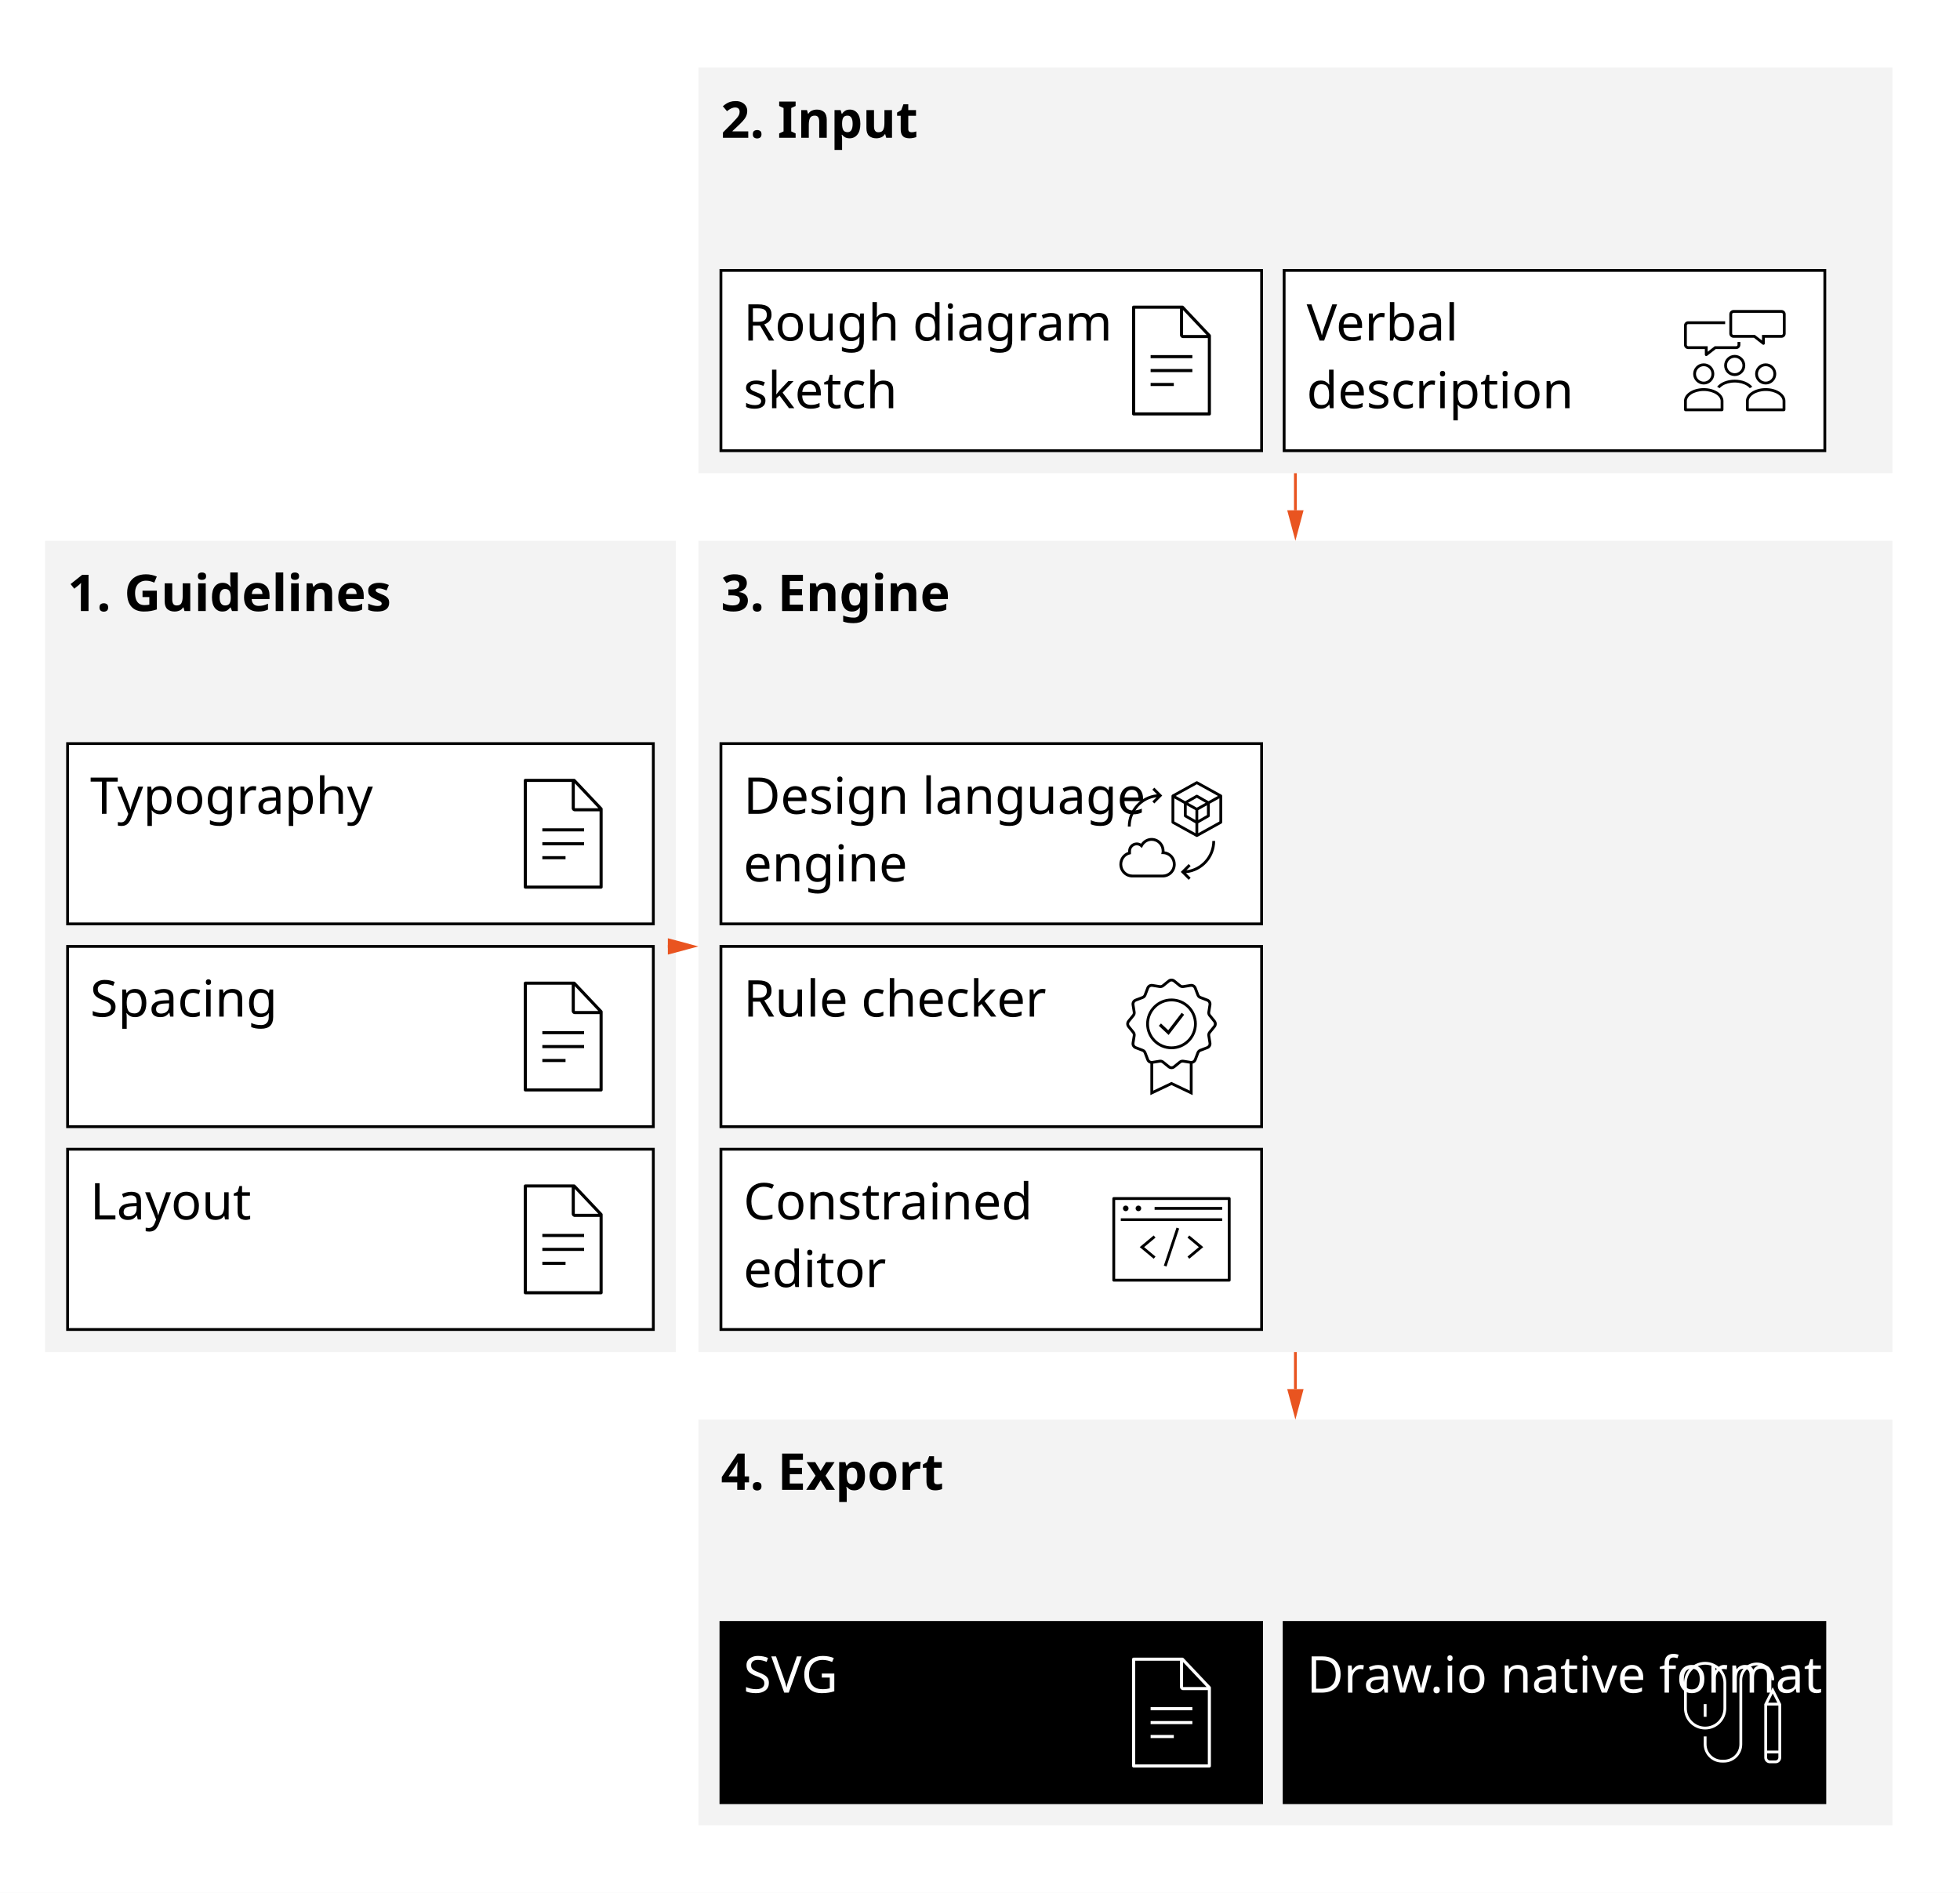
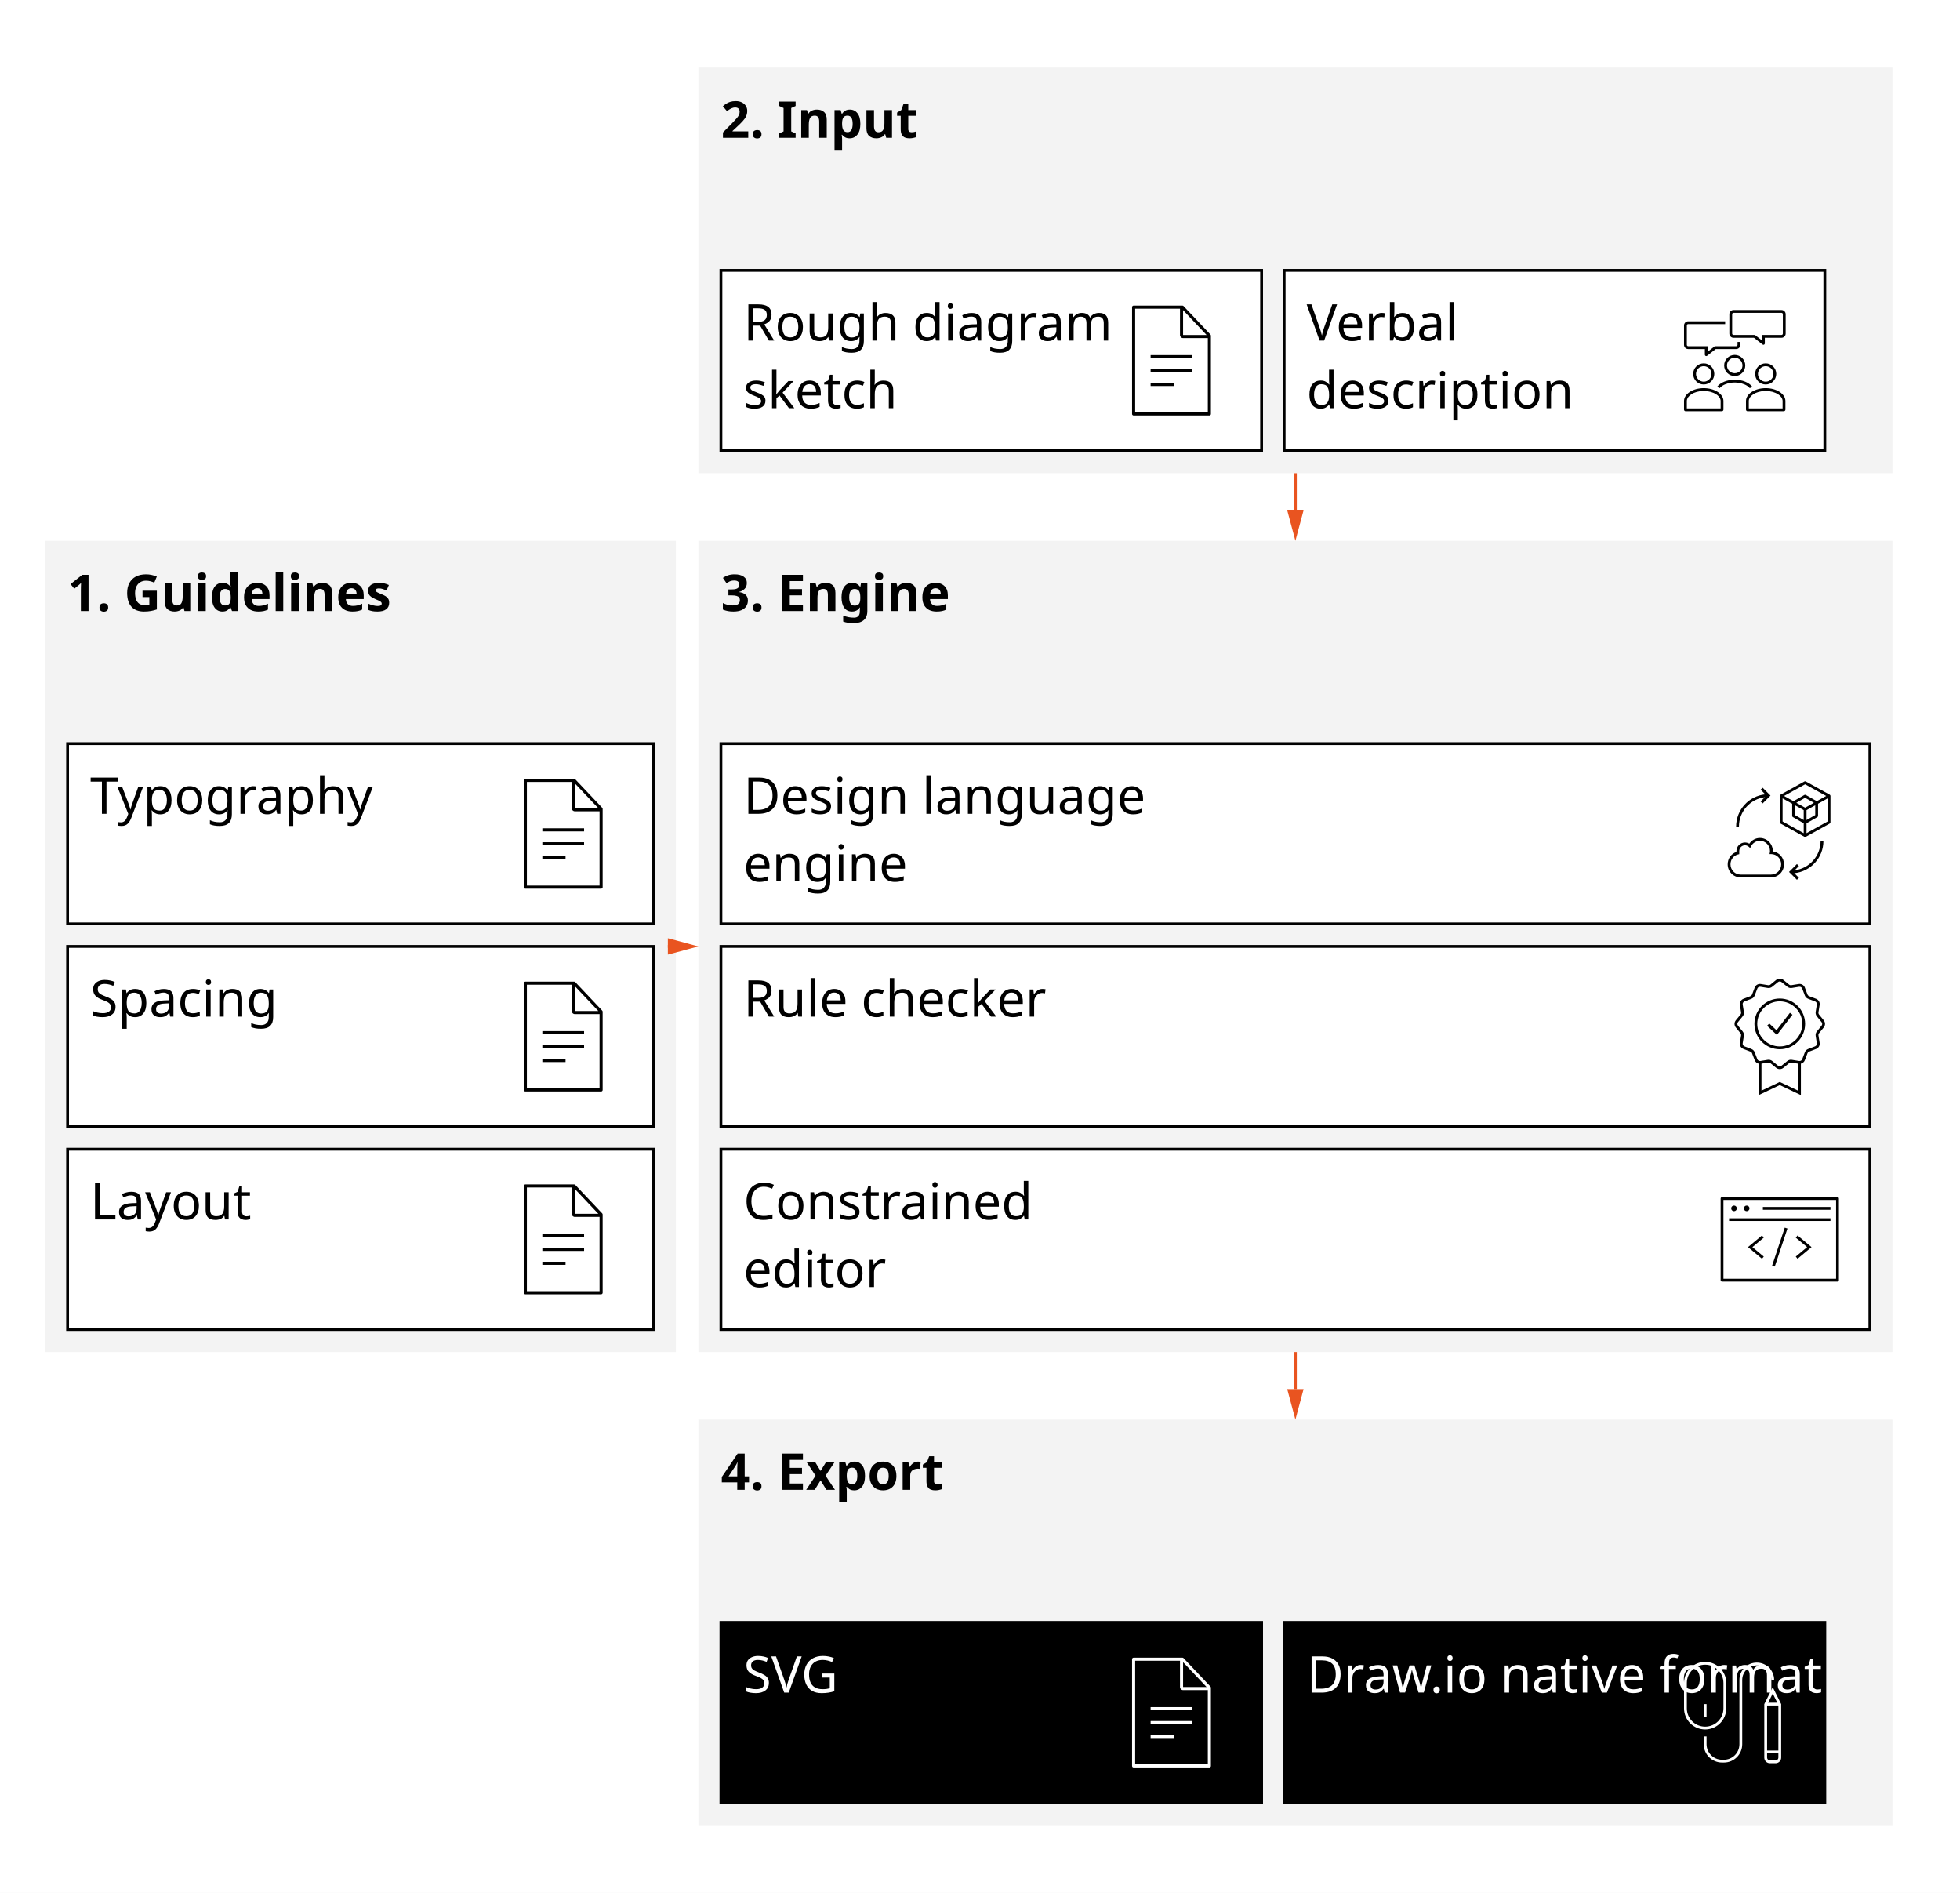
<svg xmlns="http://www.w3.org/2000/svg" width="696" height="672" viewBox="0 0 696 672" xml:space="preserve">
  <rect width="696" height="672" fill="#FFFFFF" />
  <g data-component-id="input_panel">
    <rect x="248" y="24" width="424" height="144" fill="#F3F3F3" stroke="none" stroke-width="1" stroke-miterlimit="10" />
    <text font-family="Ubuntu Sans">
      <tspan x="256" y="48.92" font-size="18" font-weight="700" fill="#000000">2. Input</tspan>
    </text>
  </g>
  <g data-component-id="sketch">
    <rect x="256" y="96" width="192" height="64" fill="#FFFFFF" stroke="#000000" stroke-width="1" stroke-miterlimit="10" />
    <text font-family="Ubuntu Sans">
      <tspan x="264" y="120.92" font-size="18" font-weight="400" fill="#000000">Rough diagram</tspan>
      <tspan x="264" y="144.92" font-size="18" font-weight="400" fill="#000000">sketch</tspan>
    </text>
    <g class="dg-icon" transform="translate(392 104)">
      <path d="M24.823 33.049H16.588V31.951H24.823V33.049Z" fill="#000000" />
      <path d="M31.411 28.107H16.588V27.01H31.411V28.107Z" fill="#000000" />
      <path d="M31.411 23.166H16.588V22.068H31.411V23.166Z" fill="#000000" />
      <path fill-rule="evenodd" clip-rule="evenodd" d="M27.881 4.5C28.032 4.5 28.177 4.562 28.28 4.672L37.85 14.795C37.946 14.897 38 15.032 38 15.172V42.951L37.989 43.062C37.945 43.276 37.776 43.445 37.562 43.489L37.451 43.5H10.549C10.284 43.5 10.062 43.312 10.011 43.062L10 42.951V5.049C10 4.746 10.246 4.5 10.549 4.5H27.881ZM11.098 42.402H36.902V16.029H28.117C27.511 16.029 27.02 15.537 27.02 14.931V5.598H11.098V42.402ZM28.117 14.931H36.467L28.117 6.098V14.931Z" fill="#000000" />
    </g>
  </g>
  <g data-component-id="verbal">
    <rect x="456" y="96" width="192" height="64" fill="#FFFFFF" stroke="#000000" stroke-width="1" stroke-miterlimit="10" />
    <text font-family="Ubuntu Sans">
      <tspan x="464" y="120.92" font-size="18" font-weight="400" fill="#000000">Verbal</tspan>
      <tspan x="464" y="144.92" font-size="18" font-weight="400" fill="#000000">description</tspan>
    </text>
    <g class="dg-icon" transform="translate(592 104)">
      <path fill-rule="evenodd" clip-rule="evenodd" d="M13 33.8C16.866 33.8 20 35.847 20 38.37V41.416C20 41.738 19.739 42 19.417 42H6.583L6.466 41.988C6.2 41.934 6 41.698 6 41.416V38.37C6 35.847 9.134 33.8 13 33.8ZM13 34.8C11.233 34.8 9.679 35.27 8.597 35.977C7.574 36.644 7.066 37.449 7.006 38.217L7 38.37V41H19V38.37C19 37.557 18.494 36.689 17.403 35.977C16.321 35.27 14.767 34.8 13 34.8Z" fill="#000000" />
      <path fill-rule="evenodd" clip-rule="evenodd" d="M35 33.8C38.866 33.8 42 35.847 42 38.37V41.416C42 41.738 41.739 42 41.417 42H28.583L28.466 41.988C28.2 41.934 28 41.698 28 41.416V38.37C28 35.847 31.134 33.8 35 33.8ZM35 34.8C33.233 34.8 31.679 35.27 30.597 35.977C29.574 36.644 29.066 37.449 29.006 38.217L29 38.37V41H41V38.37C41 37.557 40.494 36.689 39.403 35.977C38.321 35.27 36.767 34.8 35 34.8Z" fill="#000000" />
      <path d="M24 30.8C26.733 30.8 29.098 31.824 30.251 33.315C29.939 33.462 29.641 33.624 29.359 33.801C29.114 33.513 28.797 33.234 28.403 32.977C27.321 32.27 25.767 31.8 24 31.8C22.233 31.8 20.679 32.27 19.597 32.977C19.202 33.234 18.884 33.512 18.639 33.801C18.357 33.624 18.059 33.462 17.748 33.315C18.901 31.823 21.267 30.8 24 30.8Z" fill="#000000" />
      <path fill-rule="evenodd" clip-rule="evenodd" d="M13 25C15.071 25 16.75 26.679 16.75 28.75C16.75 30.821 15.071 32.5 13 32.5C10.929 32.5 9.25 30.821 9.25 28.75C9.25 26.679 10.929 25 13 25ZM13 26C11.481 26 10.25 27.231 10.25 28.75C10.25 30.269 11.481 31.5 13 31.5C14.519 31.5 15.75 30.269 15.75 28.75C15.75 27.231 14.519 26 13 26Z" fill="#000000" />
      <path fill-rule="evenodd" clip-rule="evenodd" d="M35 25C37.071 25 38.75 26.679 38.75 28.75C38.75 30.821 37.071 32.5 35 32.5C32.929 32.5 31.25 30.821 31.25 28.75C31.25 26.679 32.929 25 35 25ZM35 26C33.481 26 32.25 27.231 32.25 28.75C32.25 30.269 33.481 31.5 35 31.5C36.519 31.5 37.75 30.269 37.75 28.75C37.75 27.231 36.519 26 35 26Z" fill="#000000" />
      <path fill-rule="evenodd" clip-rule="evenodd" d="M24 22C26.071 22 27.75 23.679 27.75 25.75C27.75 27.821 26.071 29.5 24 29.5C21.929 29.5 20.25 27.821 20.25 25.75C20.25 23.679 21.929 22 24 22ZM24 23C22.481 23 21.25 24.231 21.25 25.75C21.25 27.269 22.481 28.5 24 28.5C25.519 28.5 26.75 27.269 26.75 25.75C26.75 24.231 25.519 23 24 23Z" fill="#000000" />
      <path d="M20.605 11.063H7.486C7.218 11.064 7 11.281 7 11.55V18.434C7 18.702 7.218 18.92 7.486 18.92H14.396V20.886L16.642 19.133L16.913 18.92H24.514C24.782 18.92 25 18.702 25 18.434V17.403H26V18.434C26 19.254 25.334 19.92 24.514 19.92H17.257L14.196 22.311C13.892 22.549 13.455 22.361 13.401 21.997L13.396 21.922V19.92H7.486C6.666 19.92 6 19.254 6 18.434V11.55C6 10.729 6.665 10.064 7.486 10.063H20.605V11.063Z" fill="#000000" />
      <path fill-rule="evenodd" clip-rule="evenodd" d="M40.605 6.061C41.425 6.061 42.091 6.726 42.091 7.547V14.431C42.091 15.252 41.425 15.917 40.605 15.917H34.694V17.919L34.69 17.994C34.636 18.359 34.199 18.547 33.895 18.309L30.834 15.917H23.577C22.756 15.917 22.091 15.252 22.091 14.431V7.547C22.091 6.726 22.756 6.061 23.577 6.061H40.605ZM23.577 7.061C23.308 7.061 23.091 7.278 23.091 7.547V14.431C23.091 14.699 23.308 14.917 23.577 14.917H31.178L31.449 15.13L33.694 16.883V14.917H40.605C40.873 14.917 41.091 14.699 41.091 14.431V7.547C41.091 7.278 40.873 7.061 40.605 7.061H23.577Z" fill="#000000" />
    </g>
  </g>
  <g data-component-id="guidelines">
    <rect x="16" y="192" width="224" height="288" fill="#F3F3F3" stroke="none" stroke-width="1" stroke-miterlimit="10" />
    <text font-family="Ubuntu Sans">
      <tspan x="24" y="216.92" font-size="18" font-weight="700" fill="#000000">1. Guidelines</tspan>
    </text>
  </g>
  <g data-component-id="typo">
    <rect x="24" y="264" width="208" height="64" fill="#FFFFFF" stroke="#000000" stroke-width="1" stroke-miterlimit="10" />
    <text font-family="Ubuntu Sans">
      <tspan x="32" y="288.92" font-size="18" font-weight="400" fill="#000000">Typography</tspan>
    </text>
    <g class="dg-icon" transform="translate(176 272)">
      <path d="M24.823 33.049H16.588V31.951H24.823V33.049Z" fill="#000000" />
      <path d="M31.411 28.107H16.588V27.01H31.411V28.107Z" fill="#000000" />
      <path d="M31.411 23.166H16.588V22.068H31.411V23.166Z" fill="#000000" />
      <path fill-rule="evenodd" clip-rule="evenodd" d="M27.881 4.5C28.032 4.5 28.177 4.562 28.28 4.672L37.85 14.795C37.946 14.897 38 15.032 38 15.172V42.951L37.989 43.062C37.945 43.276 37.776 43.445 37.562 43.489L37.451 43.5H10.549C10.284 43.5 10.062 43.312 10.011 43.062L10 42.951V5.049C10 4.746 10.246 4.5 10.549 4.5H27.881ZM11.098 42.402H36.902V16.029H28.117C27.511 16.029 27.02 15.537 27.02 14.931V5.598H11.098V42.402ZM28.117 14.931H36.467L28.117 6.098V14.931Z" fill="#000000" />
    </g>
  </g>
  <g data-component-id="spacing_guide">
    <rect x="24" y="336" width="208" height="64" fill="#FFFFFF" stroke="#000000" stroke-width="1" stroke-miterlimit="10" />
    <text font-family="Ubuntu Sans">
      <tspan x="32" y="360.92" font-size="18" font-weight="400" fill="#000000">Spacing</tspan>
    </text>
    <g class="dg-icon" transform="translate(176 344)">
      <path d="M24.823 33.049H16.588V31.951H24.823V33.049Z" fill="#000000" />
      <path d="M31.411 28.107H16.588V27.01H31.411V28.107Z" fill="#000000" />
      <path d="M31.411 23.166H16.588V22.068H31.411V23.166Z" fill="#000000" />
      <path fill-rule="evenodd" clip-rule="evenodd" d="M27.881 4.5C28.032 4.5 28.177 4.562 28.28 4.672L37.85 14.795C37.946 14.897 38 15.032 38 15.172V42.951L37.989 43.062C37.945 43.276 37.776 43.445 37.562 43.489L37.451 43.5H10.549C10.284 43.5 10.062 43.312 10.011 43.062L10 42.951V5.049C10 4.746 10.246 4.5 10.549 4.5H27.881ZM11.098 42.402H36.902V16.029H28.117C27.511 16.029 27.02 15.537 27.02 14.931V5.598H11.098V42.402ZM28.117 14.931H36.467L28.117 6.098V14.931Z" fill="#000000" />
    </g>
  </g>
  <g data-component-id="layout_guide">
    <rect x="24" y="408" width="208" height="64" fill="#FFFFFF" stroke="#000000" stroke-width="1" stroke-miterlimit="10" />
    <text font-family="Ubuntu Sans">
      <tspan x="32" y="432.92" font-size="18" font-weight="400" fill="#000000">Layout</tspan>
    </text>
    <g class="dg-icon" transform="translate(176 416)">
      <path d="M24.823 33.049H16.588V31.951H24.823V33.049Z" fill="#000000" />
      <path d="M31.411 28.107H16.588V27.01H31.411V28.107Z" fill="#000000" />
      <path d="M31.411 23.166H16.588V22.068H31.411V23.166Z" fill="#000000" />
      <path fill-rule="evenodd" clip-rule="evenodd" d="M27.881 4.5C28.032 4.5 28.177 4.562 28.28 4.672L37.85 14.795C37.946 14.897 38 15.032 38 15.172V42.951L37.989 43.062C37.945 43.276 37.776 43.445 37.562 43.489L37.451 43.5H10.549C10.284 43.5 10.062 43.312 10.011 43.062L10 42.951V5.049C10 4.746 10.246 4.5 10.549 4.5H27.881ZM11.098 42.402H36.902V16.029H28.117C27.511 16.029 27.02 15.537 27.02 14.931V5.598H11.098V42.402ZM28.117 14.931H36.467L28.117 6.098V14.931Z" fill="#000000" />
    </g>
  </g>
  <g data-component-id="engine">
    <rect x="248" y="192" width="424" height="288" fill="#F3F3F3" stroke="none" stroke-width="1" stroke-miterlimit="10" />
    <text font-family="Ubuntu Sans">
      <tspan x="256" y="216.92" font-size="18" font-weight="700" fill="#000000">3. Engine</tspan>
    </text>
  </g>
  <g data-component-id="dle">
-     <rect x="256" y="264" width="192" height="64" fill="#FFFFFF" stroke="#000000" stroke-width="1" stroke-miterlimit="10" />
+     <rect x="256" y="264" width="408" height="64" fill="#FFFFFF" stroke="#000000" stroke-width="1" stroke-miterlimit="10" />
    <text font-family="Ubuntu Sans">
      <tspan x="264" y="288.92" font-size="18" font-weight="400" fill="#000000">Design language</tspan>
      <tspan x="264" y="312.92" font-size="18" font-weight="400" fill="#000000">engine</tspan>
    </text>
-     <g class="dg-icon" transform="translate(392 272)">
+     <g class="dg-icon" transform="translate(608 272)">
      <path d="M39.5 26.556C39.5 32.519 34.961 37.421 29.149 37.998L30.798 39.647L30.091 40.353L27.293 37.556L30.091 34.758L30.798 35.465L29.288 36.974C34.479 36.338 38.5 31.918 38.5 26.556H39.5Z" fill="#000000" />
      <path d="M20.707 10.444L17.909 13.242L17.202 12.535L18.711 11.025C13.52 11.661 9.5 16.082 9.5 21.444H8.5C8.5 15.481 13.039 10.578 18.85 10.001L17.202 8.354L17.909 7.646L20.707 10.444Z" fill="#000000" />
      <path fill-rule="evenodd" clip-rule="evenodd" d="M32.758 5.423C32.908 5.34 33.092 5.34 33.242 5.423L41.742 10.128C41.901 10.216 42 10.383 42 10.565V19.938C42 20.119 41.901 20.287 41.742 20.375L33.242 25.079C33.092 25.163 32.908 25.163 32.758 25.079L24.258 20.375C24.099 20.287 24 20.119 24 19.938V10.565C24 10.383 24.099 10.216 24.258 10.128L32.758 5.423ZM25 19.643L32.5 23.793V20.284L28.659 18.09C28.504 18.001 28.407 17.835 28.407 17.656V13.332L25 11.433V19.643ZM37.592 13.333V17.656C37.592 17.836 37.495 18.001 37.34 18.09L33.5 20.284V23.793L41 19.643V11.433L37.592 13.333ZM29.407 17.365L32.5 19.133V15.615L29.407 13.89V17.365ZM33.5 15.615V19.132L36.592 17.365V13.891L33.5 15.615ZM31.199 12.254L29.877 13.007L32.999 14.748L36.12 13.008L32.999 11.225L31.199 12.254ZM25.513 10.574L28.857 12.44L32.752 10.215C32.906 10.127 33.094 10.127 33.248 10.215L37.14 12.44L40.486 10.574L33 6.432L25.513 10.574Z" fill="#000000" />
      <path fill-rule="evenodd" clip-rule="evenodd" d="M16.941 25.5C19.491 25.5 21.526 27.589 21.526 30.143C21.526 30.18 21.523 30.218 21.521 30.255C23.778 30.552 25.5 32.491 25.5 34.857C25.5 37.411 23.465 39.5 20.915 39.5H10.085C7.535 39.5 5.5 37.411 5.5 34.857C5.5 32.859 6.734 31.078 8.606 30.463V30.172C8.606 28.47 9.975 27.1 11.652 27.1C12.197 27.1 12.72 27.25 13.183 27.529C14.026 26.285 15.428 25.5 16.941 25.5ZM16.941 26.5C15.627 26.5 14.394 27.273 13.776 28.484L13.48 29.064L12.997 28.629C12.61 28.28 12.14 28.1 11.652 28.1C10.532 28.1 9.606 29.017 9.606 30.172V31.239L9.219 31.329C7.612 31.702 6.5 33.161 6.5 34.857C6.5 36.874 8.102 38.5 10.085 38.5H20.915C22.898 38.5 24.5 36.874 24.5 34.857C24.5 32.839 22.923 31.239 20.964 31.214L20.371 31.207L20.479 30.623L20.48 30.622C20.48 30.622 20.48 30.618 20.48 30.615C20.482 30.608 20.483 30.597 20.485 30.583C20.49 30.555 20.497 30.514 20.503 30.466C20.516 30.366 20.526 30.247 20.526 30.143C20.526 28.126 18.924 26.5 16.941 26.5Z" fill="#000000" />
    </g>
  </g>
  <g data-component-id="rules">
-     <rect x="256" y="336" width="192" height="64" fill="#FFFFFF" stroke="#000000" stroke-width="1" stroke-miterlimit="10" />
+     <rect x="256" y="336" width="408" height="64" fill="#FFFFFF" stroke="#000000" stroke-width="1" stroke-miterlimit="10" />
    <text font-family="Ubuntu Sans">
      <tspan x="264" y="360.92" font-size="18" font-weight="400" fill="#000000">Rule checker</tspan>
    </text>
-     <g class="dg-icon" transform="translate(392 344)">
+     <g class="dg-icon" transform="translate(608 344)">
      <path fill-rule="evenodd" clip-rule="evenodd" d="M22.738 3.882C23.473 3.284 24.527 3.284 25.262 3.882L27.314 5.552C27.535 5.731 27.822 5.808 28.104 5.763L30.716 5.344C31.651 5.193 32.565 5.72 32.902 6.605L33.845 9.077C33.946 9.343 34.157 9.554 34.423 9.655L36.895 10.598C37.78 10.935 38.307 11.849 38.156 12.784L37.737 15.396C37.692 15.678 37.769 15.965 37.948 16.186L39.618 18.238C40.216 18.973 40.216 20.027 39.618 20.762L37.948 22.814C37.769 23.035 37.692 23.322 37.737 23.604L38.156 26.216C38.307 27.151 37.78 28.065 36.895 28.402L34.423 29.345C34.157 29.446 33.946 29.657 33.845 29.923L32.902 32.395C32.661 33.027 32.126 33.473 31.5 33.624V44.791L24 41.225L16.5 44.791V33.624C15.874 33.473 15.339 33.027 15.098 32.395L14.155 29.923C14.054 29.657 13.843 29.446 13.577 29.345L11.105 28.402C10.22 28.065 9.693 27.151 9.844 26.216L10.263 23.604C10.308 23.322 10.231 23.035 10.052 22.814L8.382 20.762C7.784 20.027 7.784 18.973 8.382 18.238L10.052 16.186C10.231 15.965 10.308 15.678 10.263 15.396L9.844 12.784C9.693 11.848 10.22 10.935 11.105 10.598L13.577 9.655C13.843 9.554 14.054 9.343 14.155 9.077L15.098 6.605C15.435 5.72 16.349 5.193 17.284 5.344L19.896 5.763C20.178 5.808 20.465 5.731 20.686 5.552L22.738 3.882ZM19.896 33.237L17.5 33.621V43.208L23.785 40.22L24 40.117L24.215 40.22L30.5 43.208V33.621L28.104 33.237C27.822 33.192 27.535 33.269 27.314 33.448L25.262 35.118C24.527 35.716 23.473 35.716 22.738 35.118L20.686 33.448C20.465 33.269 20.178 33.192 19.896 33.237ZM24.631 4.658C24.263 4.359 23.737 4.359 23.369 4.658L21.316 6.327C20.874 6.687 20.3 6.841 19.737 6.751L17.125 6.331C16.657 6.256 16.201 6.519 16.032 6.962L15.09 9.434C14.887 9.966 14.466 10.387 13.934 10.59L11.462 11.532C11.019 11.701 10.756 12.157 10.831 12.625L11.251 15.237C11.341 15.8 11.187 16.374 10.827 16.816L9.158 18.869C8.859 19.237 8.859 19.763 9.158 20.131L10.827 22.184C11.187 22.626 11.341 23.2 11.251 23.763L10.831 26.375C10.756 26.843 11.019 27.299 11.462 27.468L13.934 28.41C14.466 28.613 14.887 29.034 15.09 29.566L16.032 32.038C16.201 32.481 16.657 32.744 17.125 32.669L19.737 32.249C20.3 32.159 20.874 32.313 21.316 32.673L23.369 34.342C23.737 34.641 24.263 34.641 24.631 34.342L26.684 32.673C27.126 32.313 27.7 32.159 28.263 32.249L30.875 32.669C31.343 32.744 31.799 32.481 31.968 32.038L32.91 29.566C33.113 29.034 33.534 28.613 34.066 28.41L36.538 27.468C36.981 27.299 37.244 26.843 37.169 26.375L36.749 23.763C36.659 23.2 36.813 22.626 37.173 22.184L38.842 20.131C39.141 19.763 39.141 19.237 38.842 18.869L37.173 16.816C36.813 16.374 36.659 15.8 36.749 15.237L37.169 12.625C37.244 12.157 36.981 11.701 36.538 11.532L34.066 10.59C33.534 10.387 33.113 9.966 32.91 9.434L31.968 6.962C31.799 6.519 31.343 6.256 30.875 6.331L28.263 6.751C27.7 6.841 27.126 6.687 26.684 6.327L24.631 4.658Z" fill="#000000" />
      <path d="M28.5 16.248L22.977 23.439L22.525 23.013L19.501 20.171L20.27 19.351L22.842 21.768L27.607 15.562L28.5 16.248Z" fill="#000000" />
      <path fill-rule="evenodd" clip-rule="evenodd" d="M24 10.5C28.971 10.5 33 14.529 33 19.5C33 24.471 28.971 28.5 24 28.5C19.029 28.5 15 24.471 15 19.5C15 14.529 19.029 10.5 24 10.5ZM24 11.5C19.582 11.5 16 15.082 16 19.5C16 23.918 19.582 27.5 24 27.5C28.418 27.5 32 23.918 32 19.5C32 15.082 28.418 11.5 24 11.5Z" fill="#000000" />
    </g>
  </g>
  <g data-component-id="editor_box">
-     <rect x="256" y="408" width="192" height="64" fill="#FFFFFF" stroke="#000000" stroke-width="1" stroke-miterlimit="10" />
+     <rect x="256" y="408" width="408" height="64" fill="#FFFFFF" stroke="#000000" stroke-width="1" stroke-miterlimit="10" />
    <text font-family="Ubuntu Sans">
      <tspan x="264" y="432.92" font-size="18" font-weight="400" fill="#000000">Constrained</tspan>
      <tspan x="264" y="456.92" font-size="18" font-weight="400" fill="#000000">editor</tspan>
    </text>
-     <g class="dg-icon" transform="translate(392 416)">
+     <g class="dg-icon" transform="translate(608 416)">
      <path d="M42 17.475H6V16.525H42V17.475Z" fill="#000000" />
      <path d="M42 13.5H18V12.5H42V13.5Z" fill="#000000" />
      <path fill-rule="evenodd" clip-rule="evenodd" d="M44.601 9.01C44.829 9.056 45 9.258 45 9.5V38.5C45 38.742 44.829 38.944 44.601 38.99L44.5 39H3.5C3.258 39 3.056 38.829 3.01 38.601L3 38.5V9.5C3 9.224 3.224 9 3.5 9H44.5L44.601 9.01ZM4 38H44V10H4V38Z" fill="#000000" />
      <path d="M7.75 12C8.302 12 8.75 12.448 8.75 13C8.75 13.552 8.302 14 7.75 14C7.198 14 6.75 13.552 6.75 13C6.75 12.448 7.198 12 7.75 12Z" fill="#000000" />
      <path d="M12.25 12C12.802 12 13.25 12.448 13.25 13C13.25 13.552 12.802 14 12.25 14C11.698 14 11.25 13.552 11.25 13C11.25 12.448 11.698 12 12.25 12Z" fill="#000000" />
      <path d="M26.725 20.158L22.225 33.658L21.275 33.342L25.775 19.842L26.725 20.158Z" fill="#000000" />
      <path d="M18.32 23.384L14.28 26.75L18.32 30.116L17.68 30.884L12.719 26.75L17.68 22.616L18.32 23.384Z" fill="#000000" />
      <path d="M35.281 26.75L30.32 30.884L29.68 30.116L33.72 26.75L29.68 23.384L30.32 22.616L35.281 26.75Z" fill="#000000" />
    </g>
  </g>
  <g data-component-id="export_panel">
    <rect x="248" y="504" width="424" height="144" fill="#F3F3F3" stroke="none" stroke-width="1" stroke-miterlimit="10" />
    <text font-family="Ubuntu Sans">
      <tspan x="256" y="528.92" font-size="18" font-weight="700" fill="#000000">4. Export</tspan>
    </text>
  </g>
  <g data-component-id="output_svg">
    <rect x="256" y="576" width="192" height="64" fill="#000000" stroke="#000000" stroke-width="1" stroke-miterlimit="10" />
    <text font-family="Ubuntu Sans">
      <tspan x="264" y="600.92" font-size="18" font-weight="400" fill="#FFFFFF">SVG</tspan>
    </text>
    <g class="dg-icon" transform="translate(392 584)">
      <path d="M24.823 33.049H16.588V31.951H24.823V33.049Z" fill="#FFFFFF" />
      <path d="M31.411 28.107H16.588V27.01H31.411V28.107Z" fill="#FFFFFF" />
      <path d="M31.411 23.166H16.588V22.068H31.411V23.166Z" fill="#FFFFFF" />
      <path fill-rule="evenodd" clip-rule="evenodd" d="M27.881 4.5C28.032 4.5 28.177 4.562 28.28 4.672L37.85 14.795C37.946 14.897 38 15.032 38 15.172V42.951L37.989 43.062C37.945 43.276 37.776 43.445 37.562 43.489L37.451 43.5H10.549C10.284 43.5 10.062 43.312 10.011 43.062L10 42.951V5.049C10 4.746 10.246 4.5 10.549 4.5H27.881ZM11.098 42.402H36.902V16.029H28.117C27.511 16.029 27.02 15.537 27.02 14.931V5.598H11.098V42.402ZM28.117 14.931H36.467L28.117 6.098V14.931Z" fill="#FFFFFF" />
    </g>
  </g>
  <g data-component-id="output_drawio">
    <rect x="456" y="576" width="192" height="64" fill="#000000" stroke="#000000" stroke-width="1" stroke-miterlimit="10" />
    <text font-family="Ubuntu Sans">
      <tspan x="464" y="600.92" font-size="18" font-weight="400" fill="#FFFFFF">Draw.io native format</tspan>
    </text>
    <g class="dg-icon" transform="translate(592 584)">
      <path d="M31.833 6.25C35.239 6.25 38 9.011 38 12.417V12.513H37V12.417C37 9.564 34.687 7.25 31.833 7.25C28.98 7.25 26.667 9.564 26.667 12.417V35.25C26.667 38.84 23.757 41.75 20.167 41.75H19.5C15.91 41.75 13 38.84 13 35.25V32.461H14V35.25C14 38.288 16.462 40.75 19.5 40.75H20.167C23.204 40.75 25.667 38.288 25.667 35.25V12.417C25.667 9.011 28.427 6.25 31.833 6.25Z" fill="#FFFFFF" />
      <path d="M14 25.5H13V21H14V25.5Z" fill="#FFFFFF" />
      <path fill-rule="evenodd" clip-rule="evenodd" d="M13.5 6C17.642 6 21 9.358 21 13.5V22.5C21 26.642 17.642 30 13.5 30C9.358 30 6 26.642 6 22.5V13.5C6 9.358 9.358 6 13.5 6ZM13.5 7C9.91 7 7 9.91 7 13.5V22.5C7 26.09 9.91 29 13.5 29C17.09 29 20 26.09 20 22.5V13.5C20 9.91 17.09 7 13.5 7Z" fill="#FFFFFF" />
      <path fill-rule="evenodd" clip-rule="evenodd" d="M40.5 21V40C40.5 41.105 39.605 42 38.5 42H36.5C35.464 42 34.613 41.213 34.511 40.204L34.5 40V21L37.5 15L40.5 21ZM35.5 38.5V40C35.5 40.552 35.948 41 36.5 41H38.5C39.052 41 39.5 40.552 39.5 40V38.5H35.5ZM35.5 37.5H39.5V21.5H35.5V37.5ZM35.868 20.5H39.132L37.5 17.236L35.868 20.5Z" fill="#FFFFFF" />
    </g>
  </g>
  <g data-component-id="_auto_1">
    <line x1="460" y1="168" x2="460" y2="181.159" fill="none" stroke="#E95420" stroke-width="1" stroke-miterlimit="10" />
    <polygon points="457.095,181.159 460,192 462.905,181.159" fill="#E95420" />
  </g>
  <g data-component-id="_auto_2">
    <line x1="240" y1="336" x2="237.159" y2="336" fill="none" stroke="#E95420" stroke-width="1" stroke-miterlimit="10" />
    <polygon points="237.159,333.095 248,336 237.159,338.905" fill="#E95420" />
  </g>
  <g data-component-id="_auto_3">
    <line x1="460" y1="480" x2="460" y2="493.159" fill="none" stroke="#E95420" stroke-width="1" stroke-miterlimit="10" />
    <polygon points="457.095,493.159 460,504 462.905,493.159" fill="#E95420" />
  </g>
</svg>
